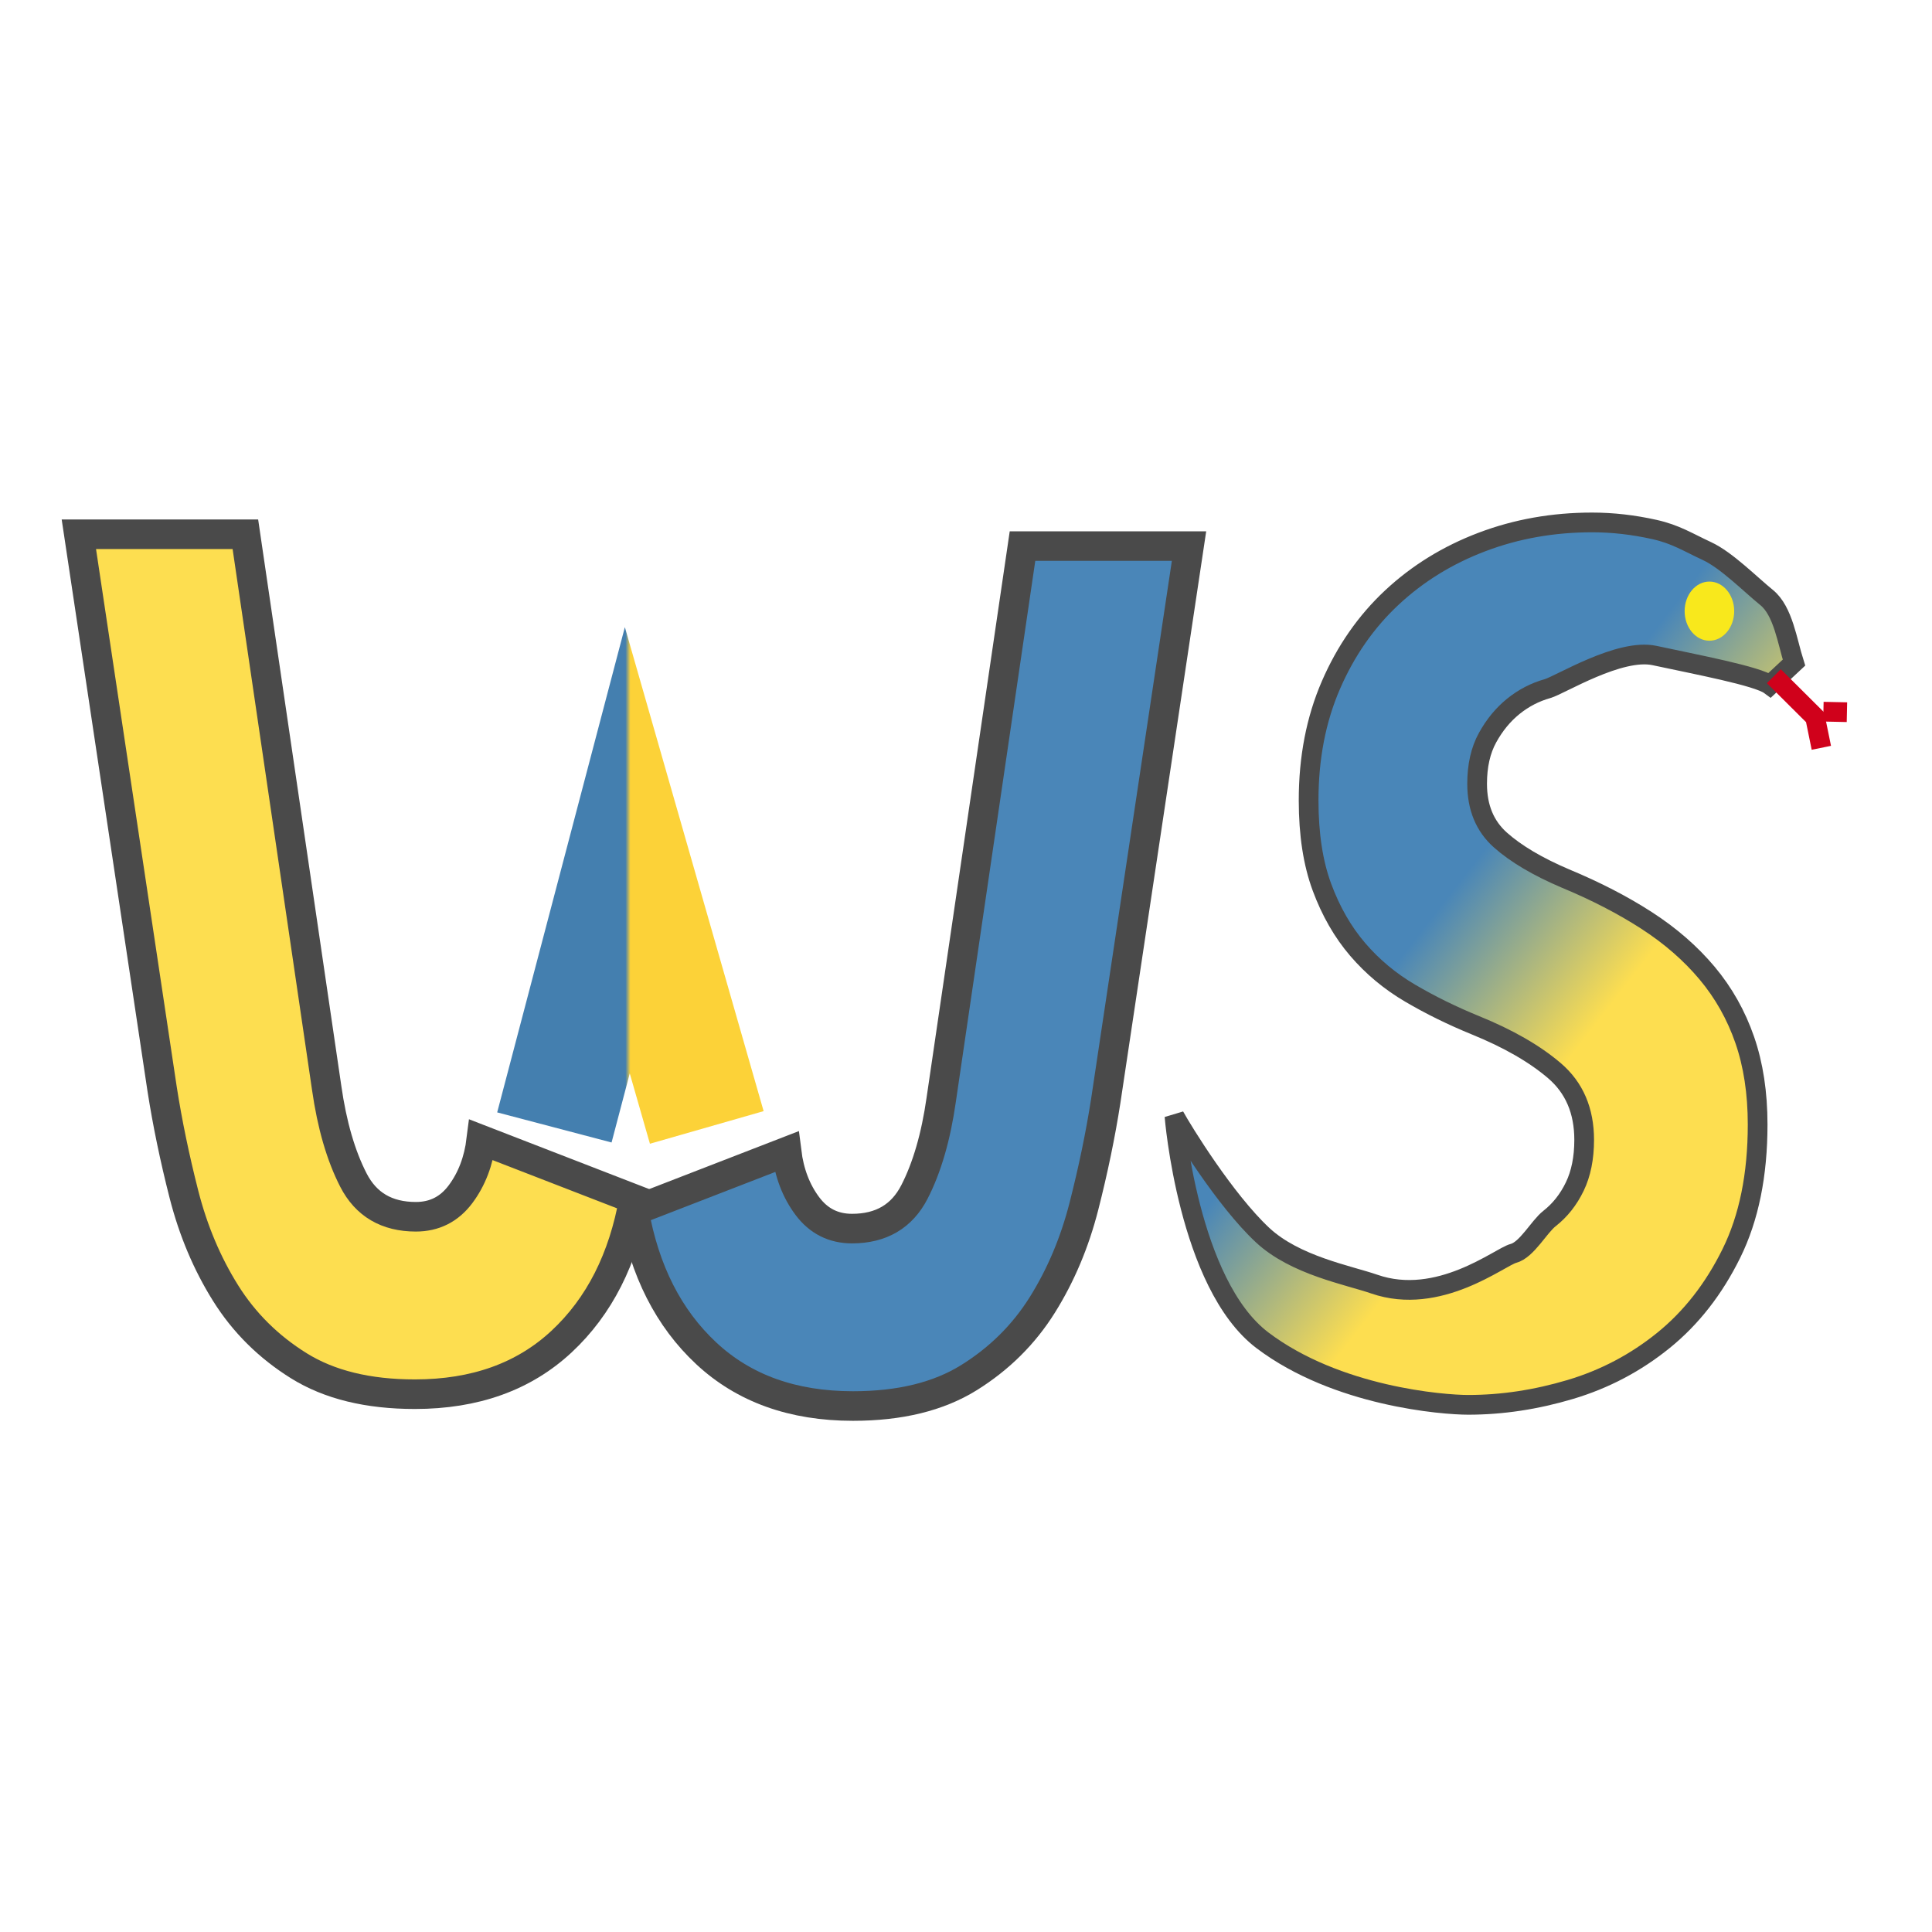
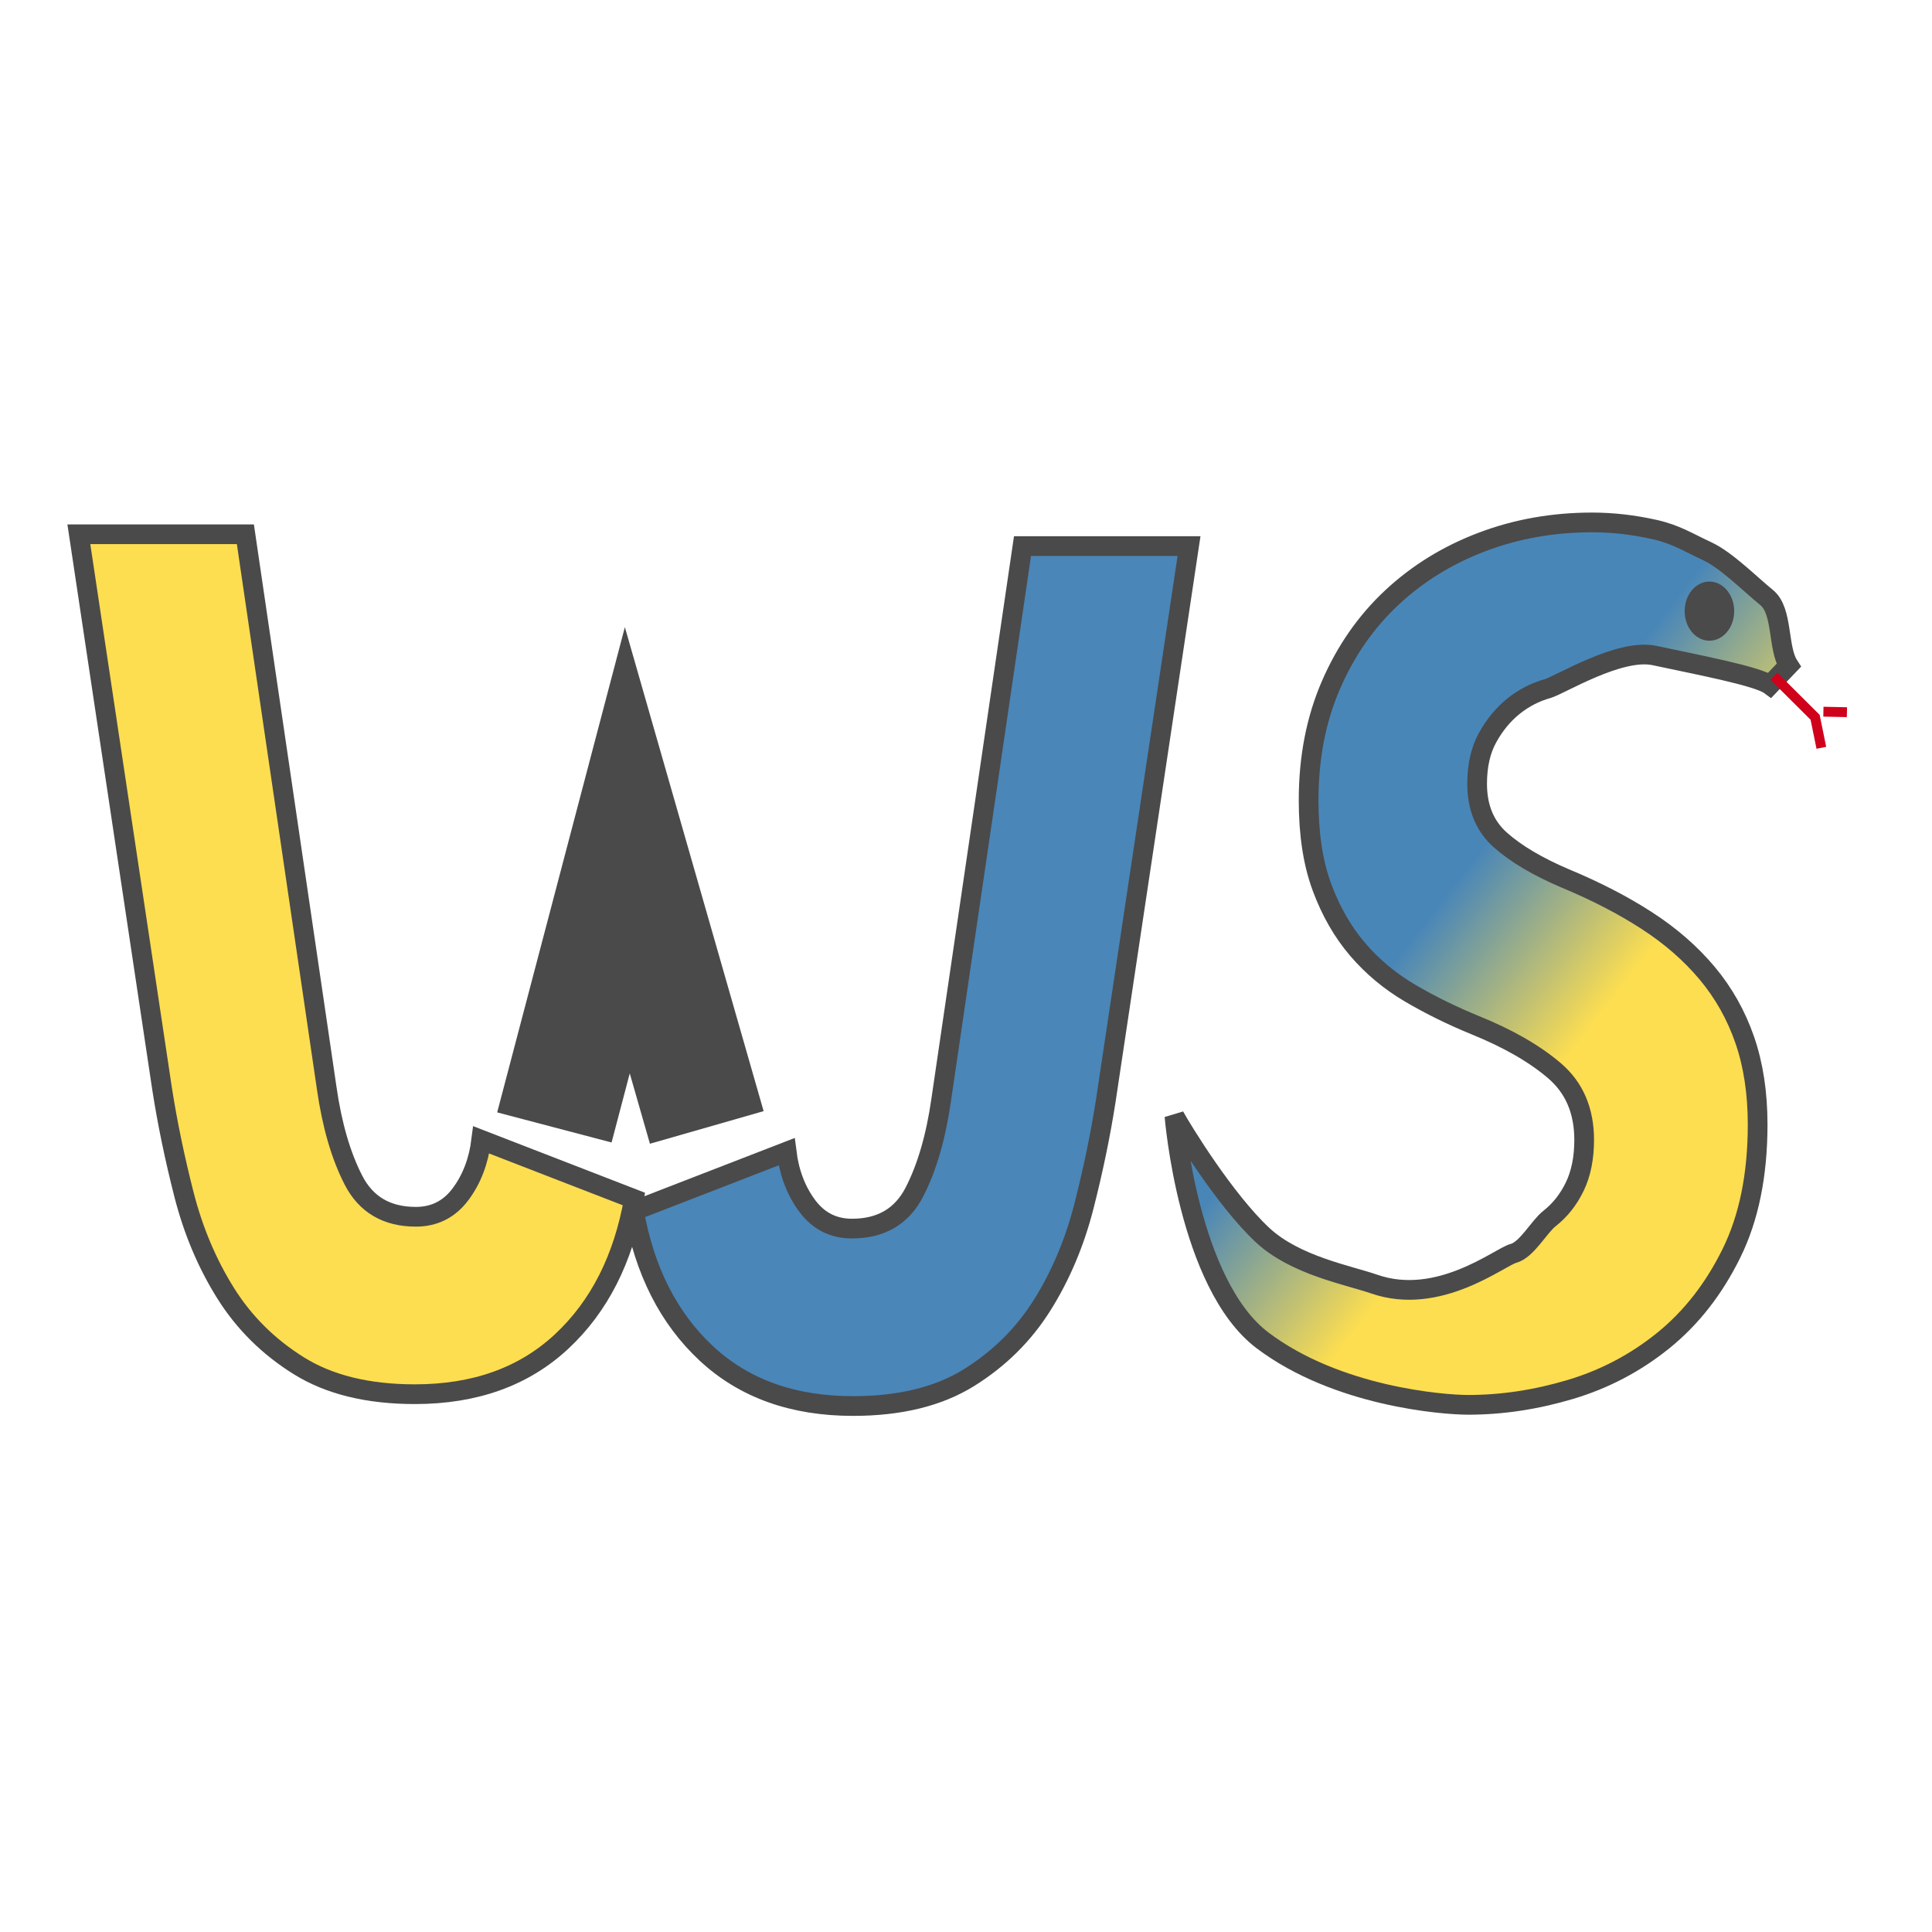
<svg xmlns="http://www.w3.org/2000/svg" width="196px" height="196px" viewBox="0 0 196 196" version="1.1">
  <defs>
    <linearGradient x1="50%" y1="37.159%" x2="67.847%" y2="57.065%" id="linearGradient-1">
      <stop stop-color="#4986B8" offset="0%" />
      <stop stop-color="#FDDE50" offset="100%" />
    </linearGradient>
-     <linearGradient x1="49.886%" y1="27.882%" x2="46.64%" y2="27.882%" id="linearGradient-2">
-       <stop stop-color="#FCD238" offset="0%" />
-       <stop stop-color="#447FAF" offset="100%" />
-     </linearGradient>
  </defs>
  <g id="Page-1" stroke="none" stroke-width="1" fill="none" fill-rule="evenodd">
    <g id="WSLink">
-       <path d="M179.555,69.5 C178.311,68.581 172.111,67.421 167.853,66.503 C164.3,65.737 158.266,69.5 156.993,69.86 C155.719,70.22 154.562,70.82 153.523,71.66 C152.484,72.5 151.613,73.56 150.909,74.84 C150.205,76.12 149.853,77.68 149.853,79.52 C149.853,81.92 150.641,83.82 152.216,85.22 C153.792,86.62 155.987,87.92 158.803,89.12 C161.886,90.4 164.635,91.82 167.048,93.38 C169.462,94.94 171.507,96.72 173.183,98.72 C174.859,100.72 176.132,102.98 177.004,105.5 C177.875,108.02 178.311,110.88 178.311,114.08 C178.311,119.2 177.423,123.56 175.646,127.16 C173.87,130.76 171.574,133.7 168.758,135.98 C165.942,138.26 162.792,139.92 159.305,140.96 C155.819,142 152.367,142.52 148.948,142.52 C146.4,142.52 135.644,141.689 128.083,135.98 C120.523,130.271 119.151,113.239 119.151,113.239 C119.993,114.769 124.29,121.755 128.083,125.295 C131.394,128.385 136.785,129.358 139.418,130.271 C145.964,132.544 152.149,127.52 153.523,127.16 C154.898,126.8 156.121,124.46 157.194,123.62 C158.266,122.78 159.121,121.7 159.758,120.38 C160.395,119.06 160.713,117.48 160.713,115.64 C160.713,112.68 159.708,110.34 157.697,108.62 C155.685,106.9 153.004,105.36 149.652,104 C147.305,103.04 145.11,101.96 143.065,100.76 C141.021,99.56 139.244,98.08 137.736,96.32 C136.227,94.56 135.021,92.46 134.116,90.02 C133.21,87.58 132.758,84.64 132.758,81.2 C132.758,76.88 133.512,72.98 135.021,69.5 C136.529,66.02 138.59,63.06 141.205,60.62 C143.819,58.18 146.87,56.3 150.356,54.98 C153.842,53.66 157.562,53 161.518,53 C163.596,53 165.708,53.24 167.853,53.72 C169.998,54.2 171.205,54.994 173.183,55.914 C175.16,56.834 177.548,59.26 179.224,60.62 C180.9,61.98 181.316,65.08 181.997,67.221 L179.555,69.5 Z" id="Path" stroke="#4A4A4A" stroke-width="2" fill="url(#linearGradient-1)" />
-       <ellipse id="Oval" fill="#F8E81C" cx="173.419" cy="62" rx="2.514" ry="3" />
-       <polyline id="Path-4" stroke="#D0011B" stroke-width="2" points="179.955 68.6 184.142 72.767 184.774 75.864" />
-       <path d="M187.37,72.251 L184.983,72.2" id="Path-5" stroke="#D0011B" stroke-width="2" />
-       <path d="M55.866,110.48 C55.33,113.92 54.592,117.48 53.654,121.16 C52.715,124.84 51.307,128.18 49.43,131.18 C47.553,134.18 45.073,136.64 41.989,138.56 C38.905,140.48 34.983,141.44 30.223,141.44 C24.123,141.44 19.162,139.66 15.341,136.1 C11.52,132.54 9.073,127.72 8,121.64 L23.486,115.64 C23.754,117.8 24.458,119.64 25.598,121.16 C26.737,122.68 28.246,123.44 30.123,123.44 C33.073,123.44 35.184,122.2 36.458,119.72 C37.732,117.24 38.637,114.12 39.173,110.36 L47.419,54.2 L64.313,54.2 L55.866,110.48 Z" id="J" stroke="#4A4A4A" stroke-width="3" fill="#FDDE50" transform="translate(36.15642, 97.82) scale(-1, 1) translate(-36.15642, -97.82) " />
-       <path d="M112.179,111.68 C111.642,115.12 110.905,118.68 109.966,122.36 C109.028,126.04 107.62,129.38 105.743,132.38 C103.866,135.38 101.385,137.84 98.302,139.76 C95.218,141.68 91.296,142.64 86.536,142.64 C80.436,142.64 75.475,140.86 71.654,137.3 C67.832,133.74 65.385,128.92 64.313,122.84 L79.799,116.84 C80.067,119 80.771,120.84 81.911,122.36 C83.05,123.88 84.559,124.64 86.436,124.64 C89.385,124.64 91.497,123.4 92.771,120.92 C94.045,118.44 94.95,115.32 95.486,111.56 L103.732,55.4 L120.626,55.4 L112.179,111.68 Z" id="J" stroke="#4A4A4A" stroke-width="3" fill="#4A86B8" />
-       <polyline id="Path-6" stroke="url(#linearGradient-2)" stroke-width="12" points="56.241 114.378 63.64 86.259 71.702 114.378" />
+       <path d="M179.555,69.5 C178.311,68.581 172.111,67.421 167.853,66.503 C164.3,65.737 158.266,69.5 156.993,69.86 C155.719,70.22 154.562,70.82 153.523,71.66 C152.484,72.5 151.613,73.56 150.909,74.84 C150.205,76.12 149.853,77.68 149.853,79.52 C149.853,81.92 150.641,83.82 152.216,85.22 C153.792,86.62 155.987,87.92 158.803,89.12 C161.886,90.4 164.635,91.82 167.048,93.38 C169.462,94.94 171.507,96.72 173.183,98.72 C174.859,100.72 176.132,102.98 177.004,105.5 C177.875,108.02 178.311,110.88 178.311,114.08 C178.311,119.2 177.423,123.56 175.646,127.16 C173.87,130.76 171.574,133.7 168.758,135.98 C165.942,138.26 162.792,139.92 159.305,140.96 C155.819,142 152.367,142.52 148.948,142.52 C146.4,142.52 135.644,141.689 128.083,135.98 C120.523,130.271 119.151,113.239 119.151,113.239 C119.993,114.769 124.29,121.755 128.083,125.295 C131.394,128.385 136.785,129.358 139.418,130.271 C145.964,132.544 152.149,127.52 153.523,127.16 C154.898,126.8 156.121,124.46 157.194,123.62 C158.266,122.78 159.121,121.7 159.758,120.38 C160.395,119.06 160.713,117.48 160.713,115.64 C160.713,112.68 159.708,110.34 157.697,108.62 C155.685,106.9 153.004,105.36 149.652,104 C147.305,103.04 145.11,101.96 143.065,100.76 C141.021,99.56 139.244,98.08 137.736,96.32 C136.227,94.56 135.021,92.46 134.116,90.02 C133.21,87.58 132.758,84.64 132.758,81.2 C132.758,76.88 133.512,72.98 135.021,69.5 C136.529,66.02 138.59,63.06 141.205,60.62 C143.819,58.18 146.87,56.3 150.356,54.98 C153.842,53.66 157.562,53 161.518,53 C163.596,53 165.708,53.24 167.853,53.72 C169.998,54.2 171.205,54.994 173.183,55.914 C175.16,56.834 177.548,59.26 179.224,60.62 C180.9,61.98 180.322,65.743 181.462,67.503 L179.555,69.5 Z" id="Path" stroke="#4A4A4A" stroke-width="2" fill="url(#linearGradient-1)" />
+       <ellipse id="Oval" fill="#4A4A4A" cx="173.419" cy="62" rx="2.514" ry="3" />
+       <polyline id="Path-4" stroke="#D0011B" points="179.955 68.6 184.142 72.767 184.774 75.864" />
+       <path d="M187.37,72.251 L184.983,72.2" id="Path-5" stroke="#D0011B" />
+       <path d="M55.866,110.48 C55.33,113.92 54.592,117.48 53.654,121.16 C52.715,124.84 51.307,128.18 49.43,131.18 C47.553,134.18 45.073,136.64 41.989,138.56 C38.905,140.48 34.983,141.44 30.223,141.44 C24.123,141.44 19.162,139.66 15.341,136.1 C11.52,132.54 9.073,127.72 8,121.64 L23.486,115.64 C23.754,117.8 24.458,119.64 25.598,121.16 C26.737,122.68 28.246,123.44 30.123,123.44 C33.073,123.44 35.184,122.2 36.458,119.72 C37.732,117.24 38.637,114.12 39.173,110.36 L47.419,54.2 L64.313,54.2 L55.866,110.48 Z" id="J" stroke="#4A4A4A" stroke-width="2" fill="#FDDE50" transform="translate(36.15642, 97.82) scale(-1, 1) translate(-36.15642, -97.82) " />
+       <path d="M112.179,111.68 C111.642,115.12 110.905,118.68 109.966,122.36 C109.028,126.04 107.62,129.38 105.743,132.38 C103.866,135.38 101.385,137.84 98.302,139.76 C95.218,141.68 91.296,142.64 86.536,142.64 C80.436,142.64 75.475,140.86 71.654,137.3 C67.832,133.74 65.385,128.92 64.313,122.84 L79.799,116.84 C80.067,119 80.771,120.84 81.911,122.36 C83.05,123.88 84.559,124.64 86.436,124.64 C89.385,124.64 91.497,123.4 92.771,120.92 C94.045,118.44 94.95,115.32 95.486,111.56 L103.732,55.4 L120.626,55.4 L112.179,111.68 Z" id="J" stroke="#4A4A4A" stroke-width="2" fill="#4A86B8" />
+       <polyline id="Path-6" stroke="#4A4A4A" stroke-width="12" points="56.241 114.378 63.64 86.259 71.702 114.378" />
    </g>
  </g>
</svg>
